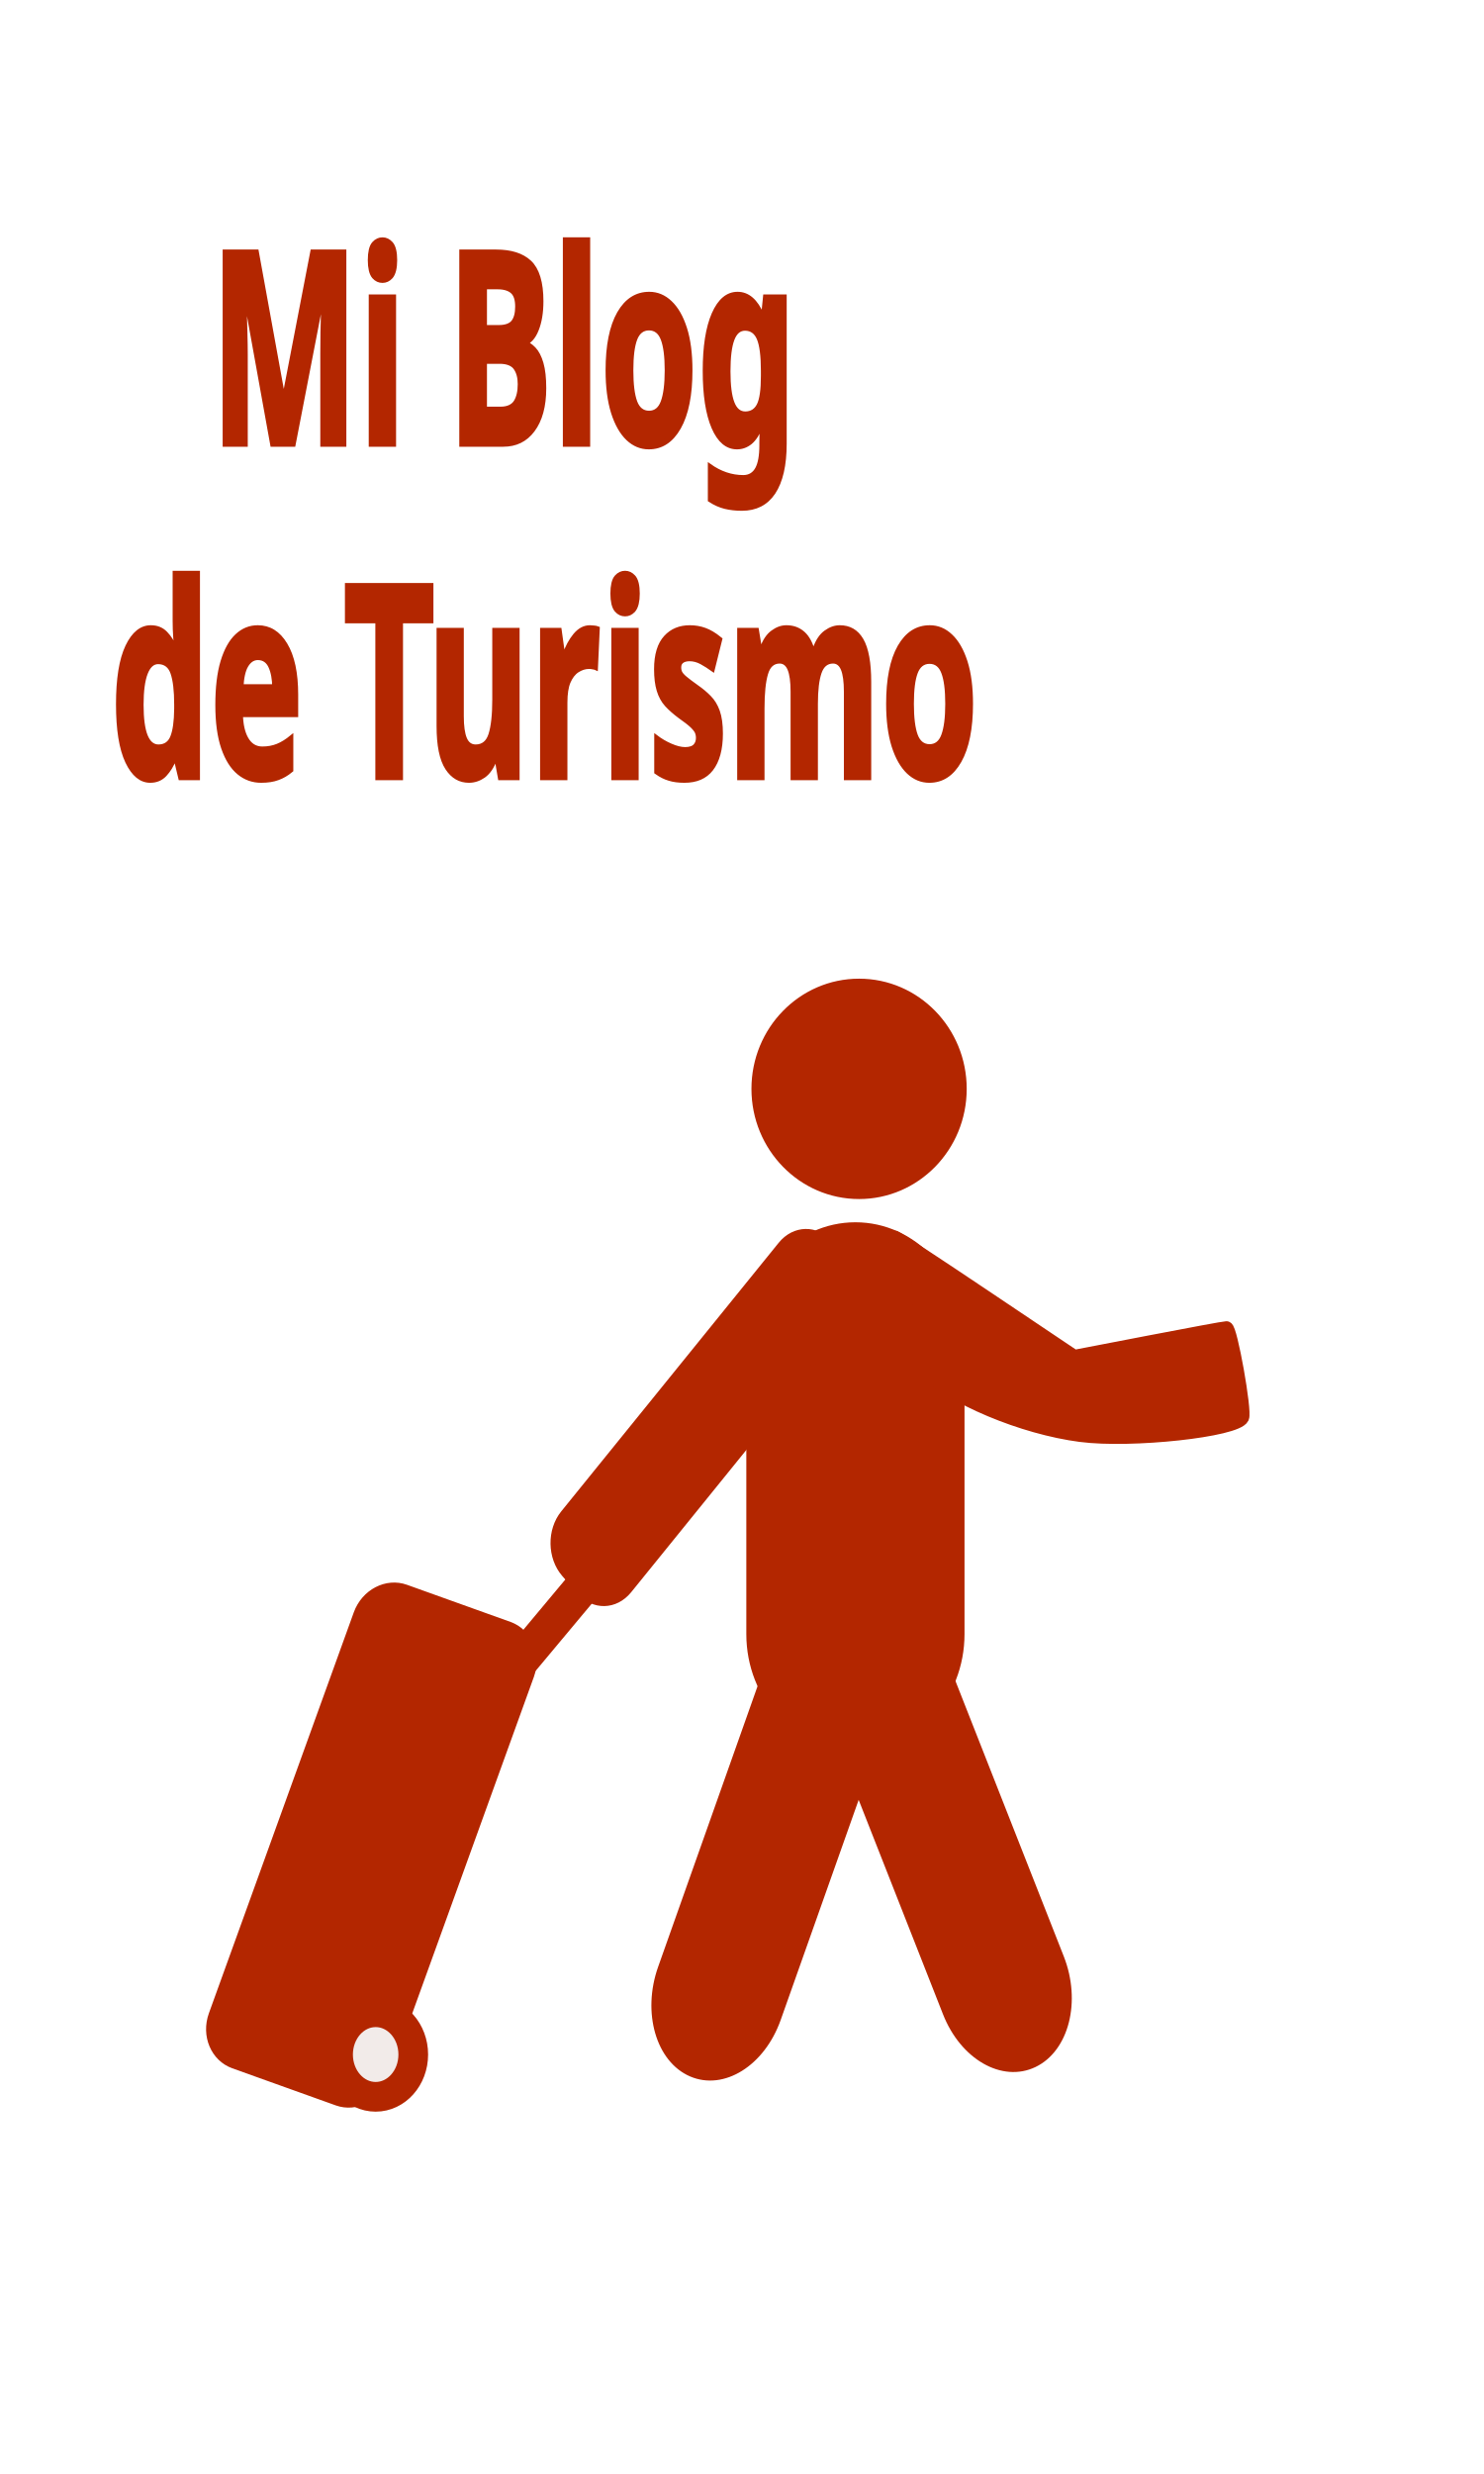
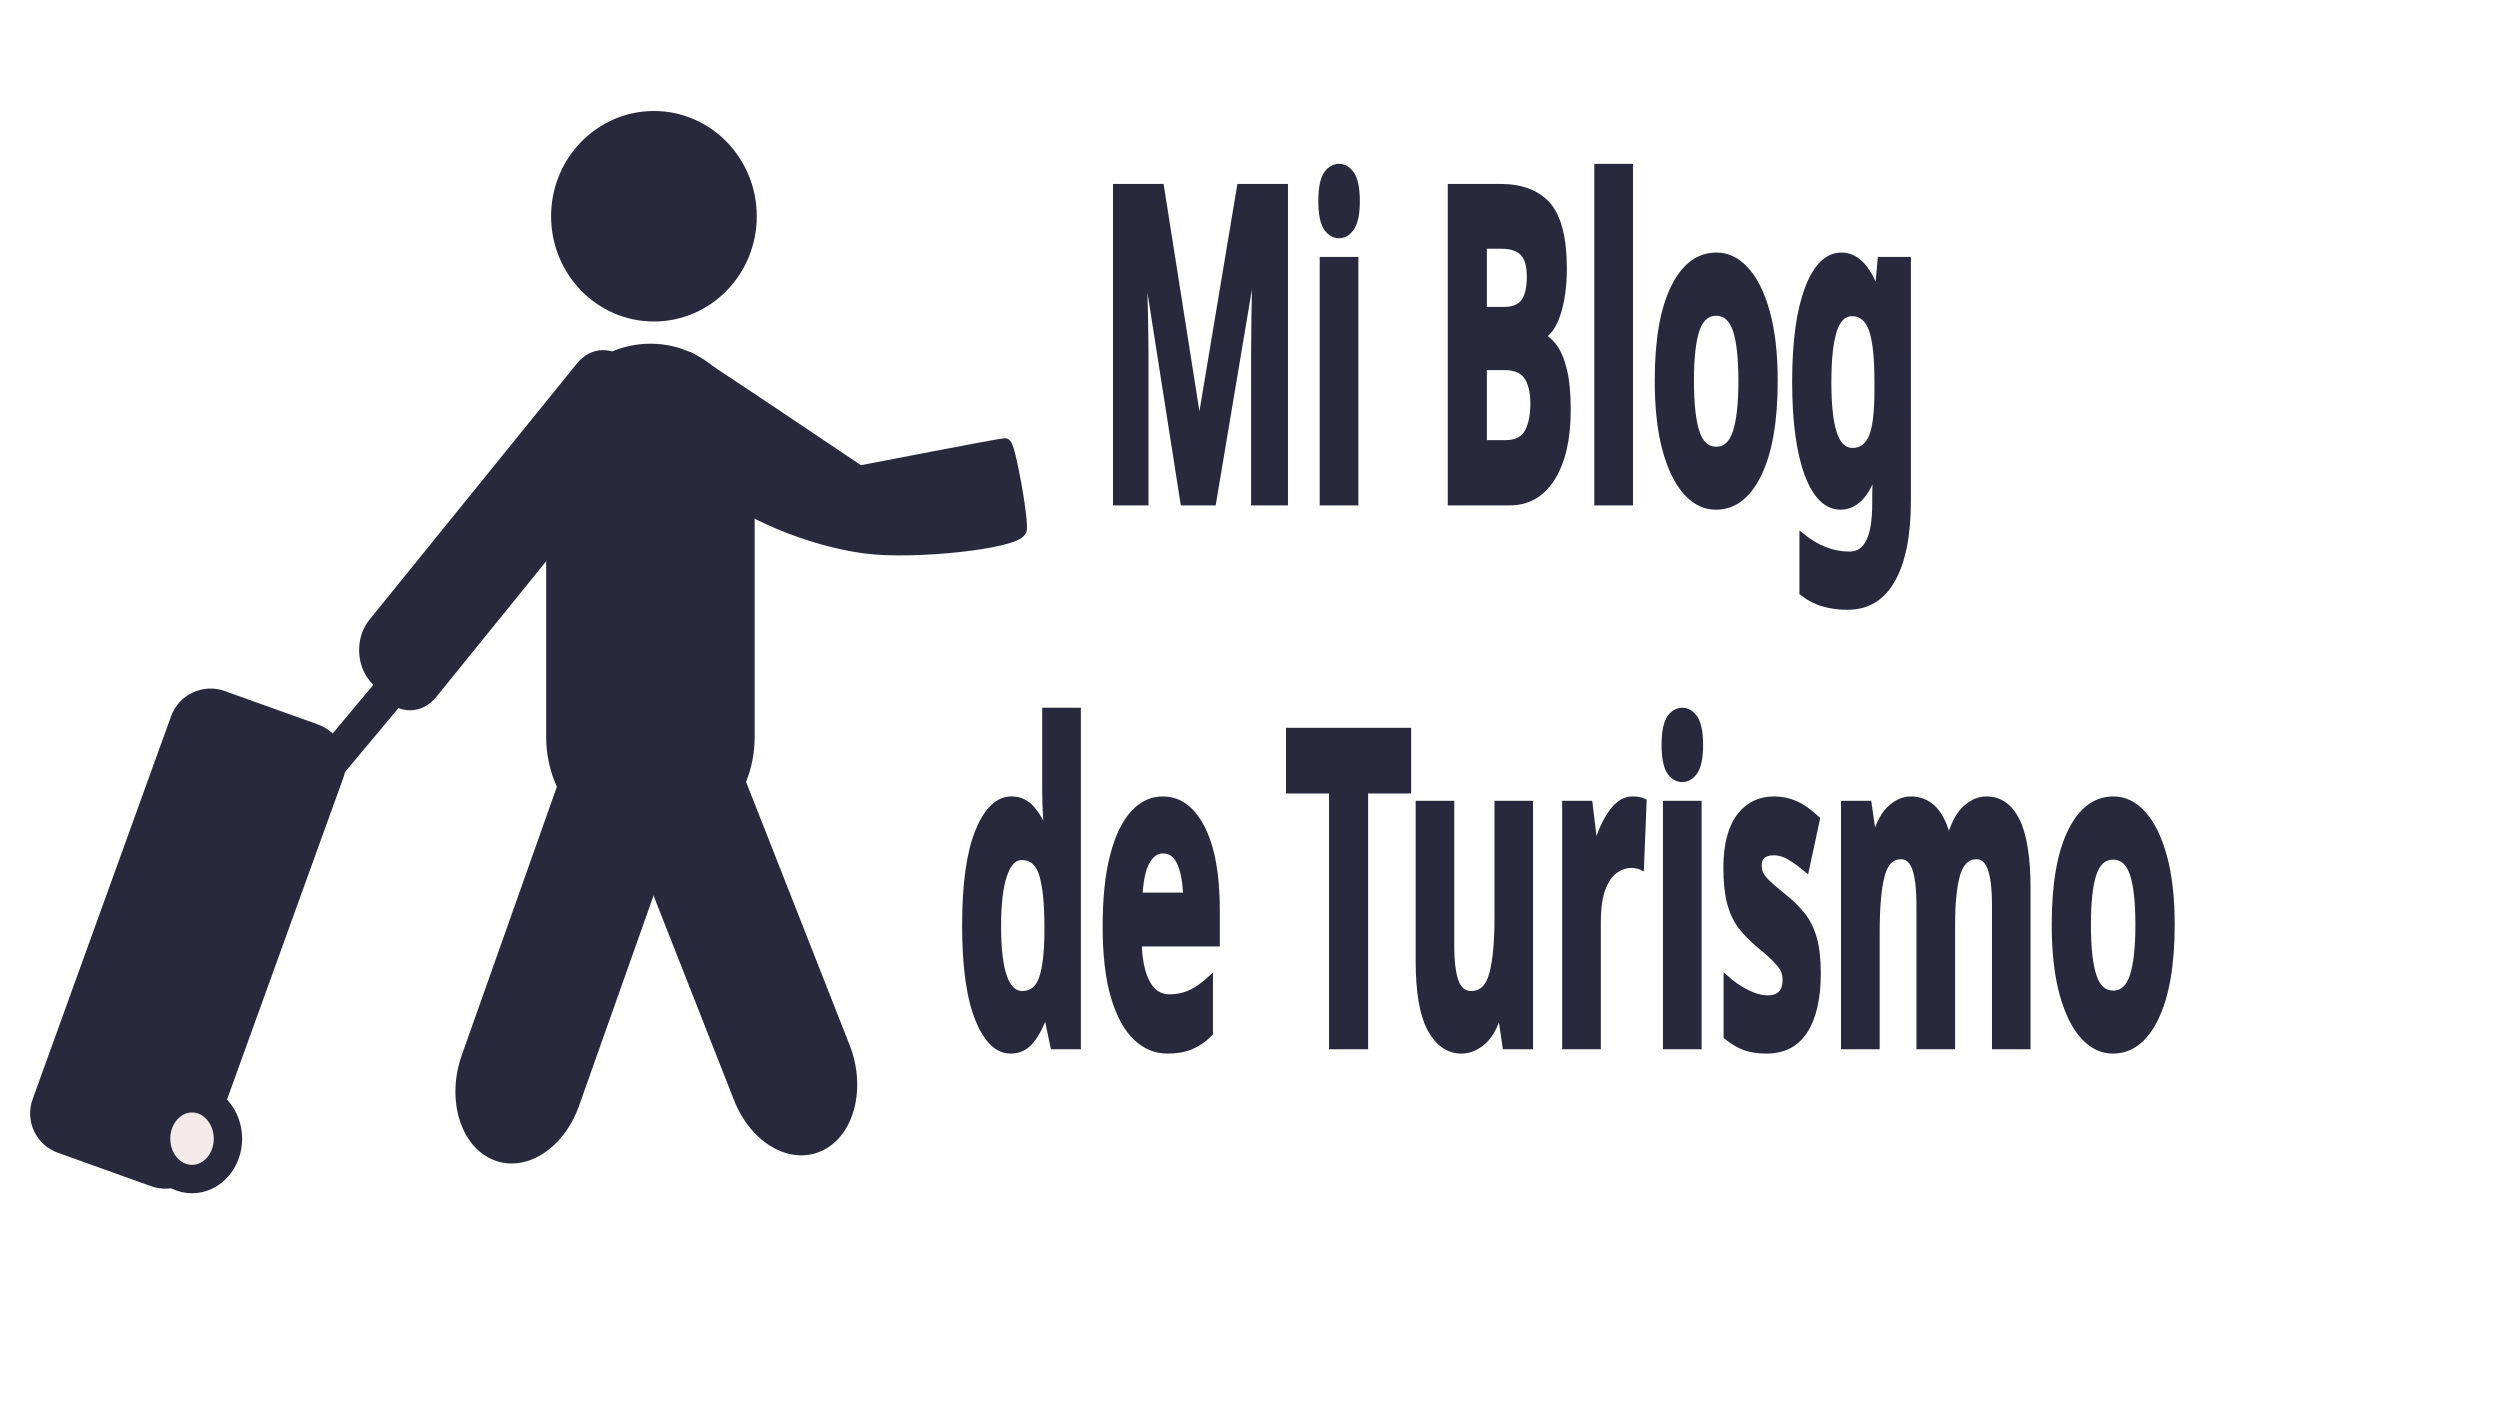
- <svg xmlns="http://www.w3.org/2000/svg" width="150" height="250">
-   <g>
-     <rect fill="none" id="canvas_background" height="252" width="152" y="-1" x="-1" />
+ <svg xmlns="http://www.w3.org/2000/svg" width="264.47" height="150" version="1.1" id="svg4508">
+   <defs id="defs4512" />
+   <g id="g4489" transform="translate(1,1)">
+     <rect id="canvas_background" height="180" width="152" y="-1" x="-1" style="fill:none" />
  </g>
-   <g>
+   <g id="g4506" transform="translate(1,1)">
    <g stroke="null" id="layer1">
-       <rect stroke="#b32600" fill="#b32600" stroke-width="0.493" stroke-linejoin="round" stroke-miterlimit="4" transform="matrix(0.6382605,0.2760595,-0.2498749,0.7051443,67.1615,75.4789) " ry="11.634" y="97.788" x="58.723" height="65.79" width="18.921" id="rect79" />
-       <rect stroke="#b32600" fill="#b32600" stroke-width="0.493" stroke-linejoin="round" stroke-miterlimit="4" transform="matrix(0.6286041,-0.3018945,0.2732594,0.6944761,73.68052,89.79973) " ry="11.634" y="96.193" x="-30.686" height="65.79" width="18.921" id="rect79-0" />
-       <rect stroke="#b32600" fill="#b32600" stroke-width="0.515" stroke-linejoin="round" stroke-miterlimit="4" ry="11.634" y="123.769" x="75.694" height="52.988" width="21.54" id="rect111" />
-       <ellipse stroke="#b32600" fill="#b32600" stroke-width="0.515" stroke-linejoin="round" stroke-miterlimit="4" ry="10.877" rx="10.622" cy="110.03" cx="86.834" id="path921" />
-       <rect stroke="#b32600" fill="#b32600" stroke-width="0.543" stroke-linejoin="round" stroke-miterlimit="4" transform="matrix(0.6519532,0.2337641,-0.2542309,0.7032413,68.98077,83.00573) " ry="5.659" y="109.942" x="-5.604" height="68.93" width="27.375" id="rect923" />
-       <ellipse stroke="#b32600" fill="#f2ebe9" stroke-width="3" stroke-linejoin="round" stroke-miterlimit="4" ry="4.273" rx="3.801" cy="207.612" cx="37.971" id="path925" />
-       <rect stroke="#b32600" fill="#b32600" stroke-width="0.505" stroke-linejoin="round" stroke-miterlimit="4" transform="matrix(0.473819,0.5471888,-0.4570122,0.5643673,68.98077,83.00573) " ry="5.611" y="23.096" x="48.464" height="59.313" width="14.419" id="rect931" />
-       <rect stroke="#b32600" fill="#b32600" stroke-width="0.515" stroke-linejoin="round" stroke-miterlimit="4" transform="matrix(0.5036861,0.5135961,-0.4648808,0.5564678,67.94579,67.75637) " ry="2.268" y="83.446" x="70.944" height="45.357" width="4.536" id="rect950" />
-       <path stroke="#b32600" fill="#b32600" stroke-width="1.353" stroke-linejoin="round" stroke-miterlimit="4" id="path954" d="m109.235,145.039c-5.903,-0.77 -13.005,-3.752 -16.349,-6.865c-1.235,-1.149 -1.293,-1.396 -1.293,-5.486c0,-2.719 -0.244,-4.899 -0.668,-5.972c-0.368,-0.929 -0.585,-1.689 -0.483,-1.689c0.102,0 4.227,2.713 9.168,6.028l8.982,6.028l7.524,-1.449c4.138,-0.797 7.669,-1.449 7.846,-1.449c0.43,0 1.931,8.41 1.619,9.07c-0.612,1.294 -11.223,2.451 -16.346,1.782z" />
-       <text stroke="#b32600" font-style="normal" font-weight="normal" font-size="28.7px" font-family="sans-serif" fill="#b32600" stroke-width="0.717" text-anchor="middle" transform="matrix(0.5526353,0,0,0.9392199,93.98077,71.00573) " id="text958" y="-27.895" x="41.973" xml:space="preserve">
-         <tspan stroke="#b32600" font-style="normal" font-weight="bold" font-family="'Segoe Script'" fill="#b32600" stroke-width="0.717" text-anchor="middle" y="-27.895" x="-44.351" id="tspan956">Mi Blog</tspan>
-         <tspan stroke="#b32600" font-style="normal" font-weight="bold" font-family="'Segoe Script'" fill="#b32600" stroke-width="0.717" text-anchor="middle" id="tspan960" y="7.98" x="-44.351">de Turismo</tspan>
+       <rect stroke-miterlimit="4" transform="matrix(0.9178282,0.3969778,-0.334009,0.9425699,0,0)" ry="8.703" y="42.197" x="82.417" height="49.218" width="13.158" id="rect79" style="fill:#29293d;stroke:#29293d;stroke-width:0.356;stroke-linejoin:round;stroke-miterlimit:4" />
+       <rect stroke-miterlimit="4" transform="matrix(0.901431,-0.4329228,0.3661509,0.9305555,0,0)" ry="8.682" y="97.162" x="29.336" height="49.099" width="13.194" id="rect79-0" style="fill:#29293d;stroke:#29293d;stroke-width:0.356;stroke-linejoin:round;stroke-miterlimit:4" />
+       <rect stroke-miterlimit="4" ry="11.634" y="35.616" x="57.037" height="52.988" width="21.54" id="rect111" style="fill:#29293d;stroke:#29293d;stroke-width:0.515;stroke-linejoin:round;stroke-miterlimit:4" />
+       <ellipse stroke-miterlimit="4" ry="10.877" rx="10.622" cy="21.877" cx="68.178" id="path921" style="fill:#29293d;stroke:#29293d;stroke-width:0.515;stroke-linejoin:round;stroke-miterlimit:4" />
+       <rect stroke-miterlimit="4" transform="matrix(0.9413188,0.3375189,-0.3399788,0.9404331,0,0)" ry="4.232" y="60.382" x="41.695" height="51.545" width="18.96" id="rect923" style="fill:#29293d;stroke:#29293d;stroke-width:0.391;stroke-linejoin:round;stroke-miterlimit:4" />
+       <ellipse stroke-miterlimit="4" ry="4.273" rx="3.801" cy="119.459" cx="19.314" id="path925" style="fill:#f2ebe9;stroke:#29293d;stroke-width:3;stroke-linejoin:round;stroke-miterlimit:4" />
+       <rect stroke-miterlimit="4" transform="matrix(0.6546059,0.7559703,-0.6293175,0.7771483,0,0)" ry="4.074" y="-25.293" x="71.515" height="43.073" width="10.437" id="rect931" style="fill:#29293d;stroke:#29293d;stroke-width:0.366;stroke-linejoin:round;stroke-miterlimit:4" />
+       <rect stroke-miterlimit="4" transform="matrix(0.7001852,0.7139613,-0.6411261,0.7674355,0,0)" ry="1.644" y="10.791" x="75.906" height="32.888" width="3.263" id="rect950" style="fill:#29293d;stroke:#29293d;stroke-width:0.372;stroke-linejoin:round;stroke-miterlimit:4" />
+       <path stroke-miterlimit="4" id="path954" d="m 90.579,56.886 c -5.903,-0.77 -13.005,-3.752 -16.349,-6.865 -1.235,-1.149 -1.293,-1.396 -1.293,-5.486 0,-2.719 -0.244,-4.899 -0.668,-5.972 -0.368,-0.929 -0.585,-1.689 -0.483,-1.689 0.102,0 4.227,2.713 9.168,6.028 l 8.982,6.028 7.524,-1.449 c 4.138,-0.797 7.669,-1.449 7.846,-1.449 0.43,0 1.931,8.41 1.619,9.07 -0.612,1.294 -11.223,2.451 -16.346,1.782 z" style="fill:#29293d;stroke:#29293d;stroke-width:1.353;stroke-linejoin:round;stroke-miterlimit:4" />
+       <text font-style="normal" font-weight="normal" font-size="28.7px" transform="scale(0.7142992,1.399973)" id="text958" y="37.062" x="359.691" xml:space="preserve" style="font-style:normal;font-weight:normal;font-size:32.879px;font-family:sans-serif;text-anchor:middle;fill:#29293d;stroke:#29293d;stroke-width:0.822">
+         <tspan font-style="normal" font-weight="bold" y="37.062" x="260.796" id="tspan956" style="font-style:normal;font-weight:bold;font-family:'Segoe Script';text-anchor:middle;fill:#29293d;stroke:#29293d;stroke-width:0.822">Mi Blog</tspan>
+         <tspan font-style="normal" font-weight="bold" id="tspan960" y="78.161" x="260.796" style="font-style:normal;font-weight:bold;font-family:'Segoe Script';text-anchor:middle;fill:#29293d;stroke:#29293d;stroke-width:0.822">de Turismo</tspan>
      </text>
    </g>
  </g>
</svg>
